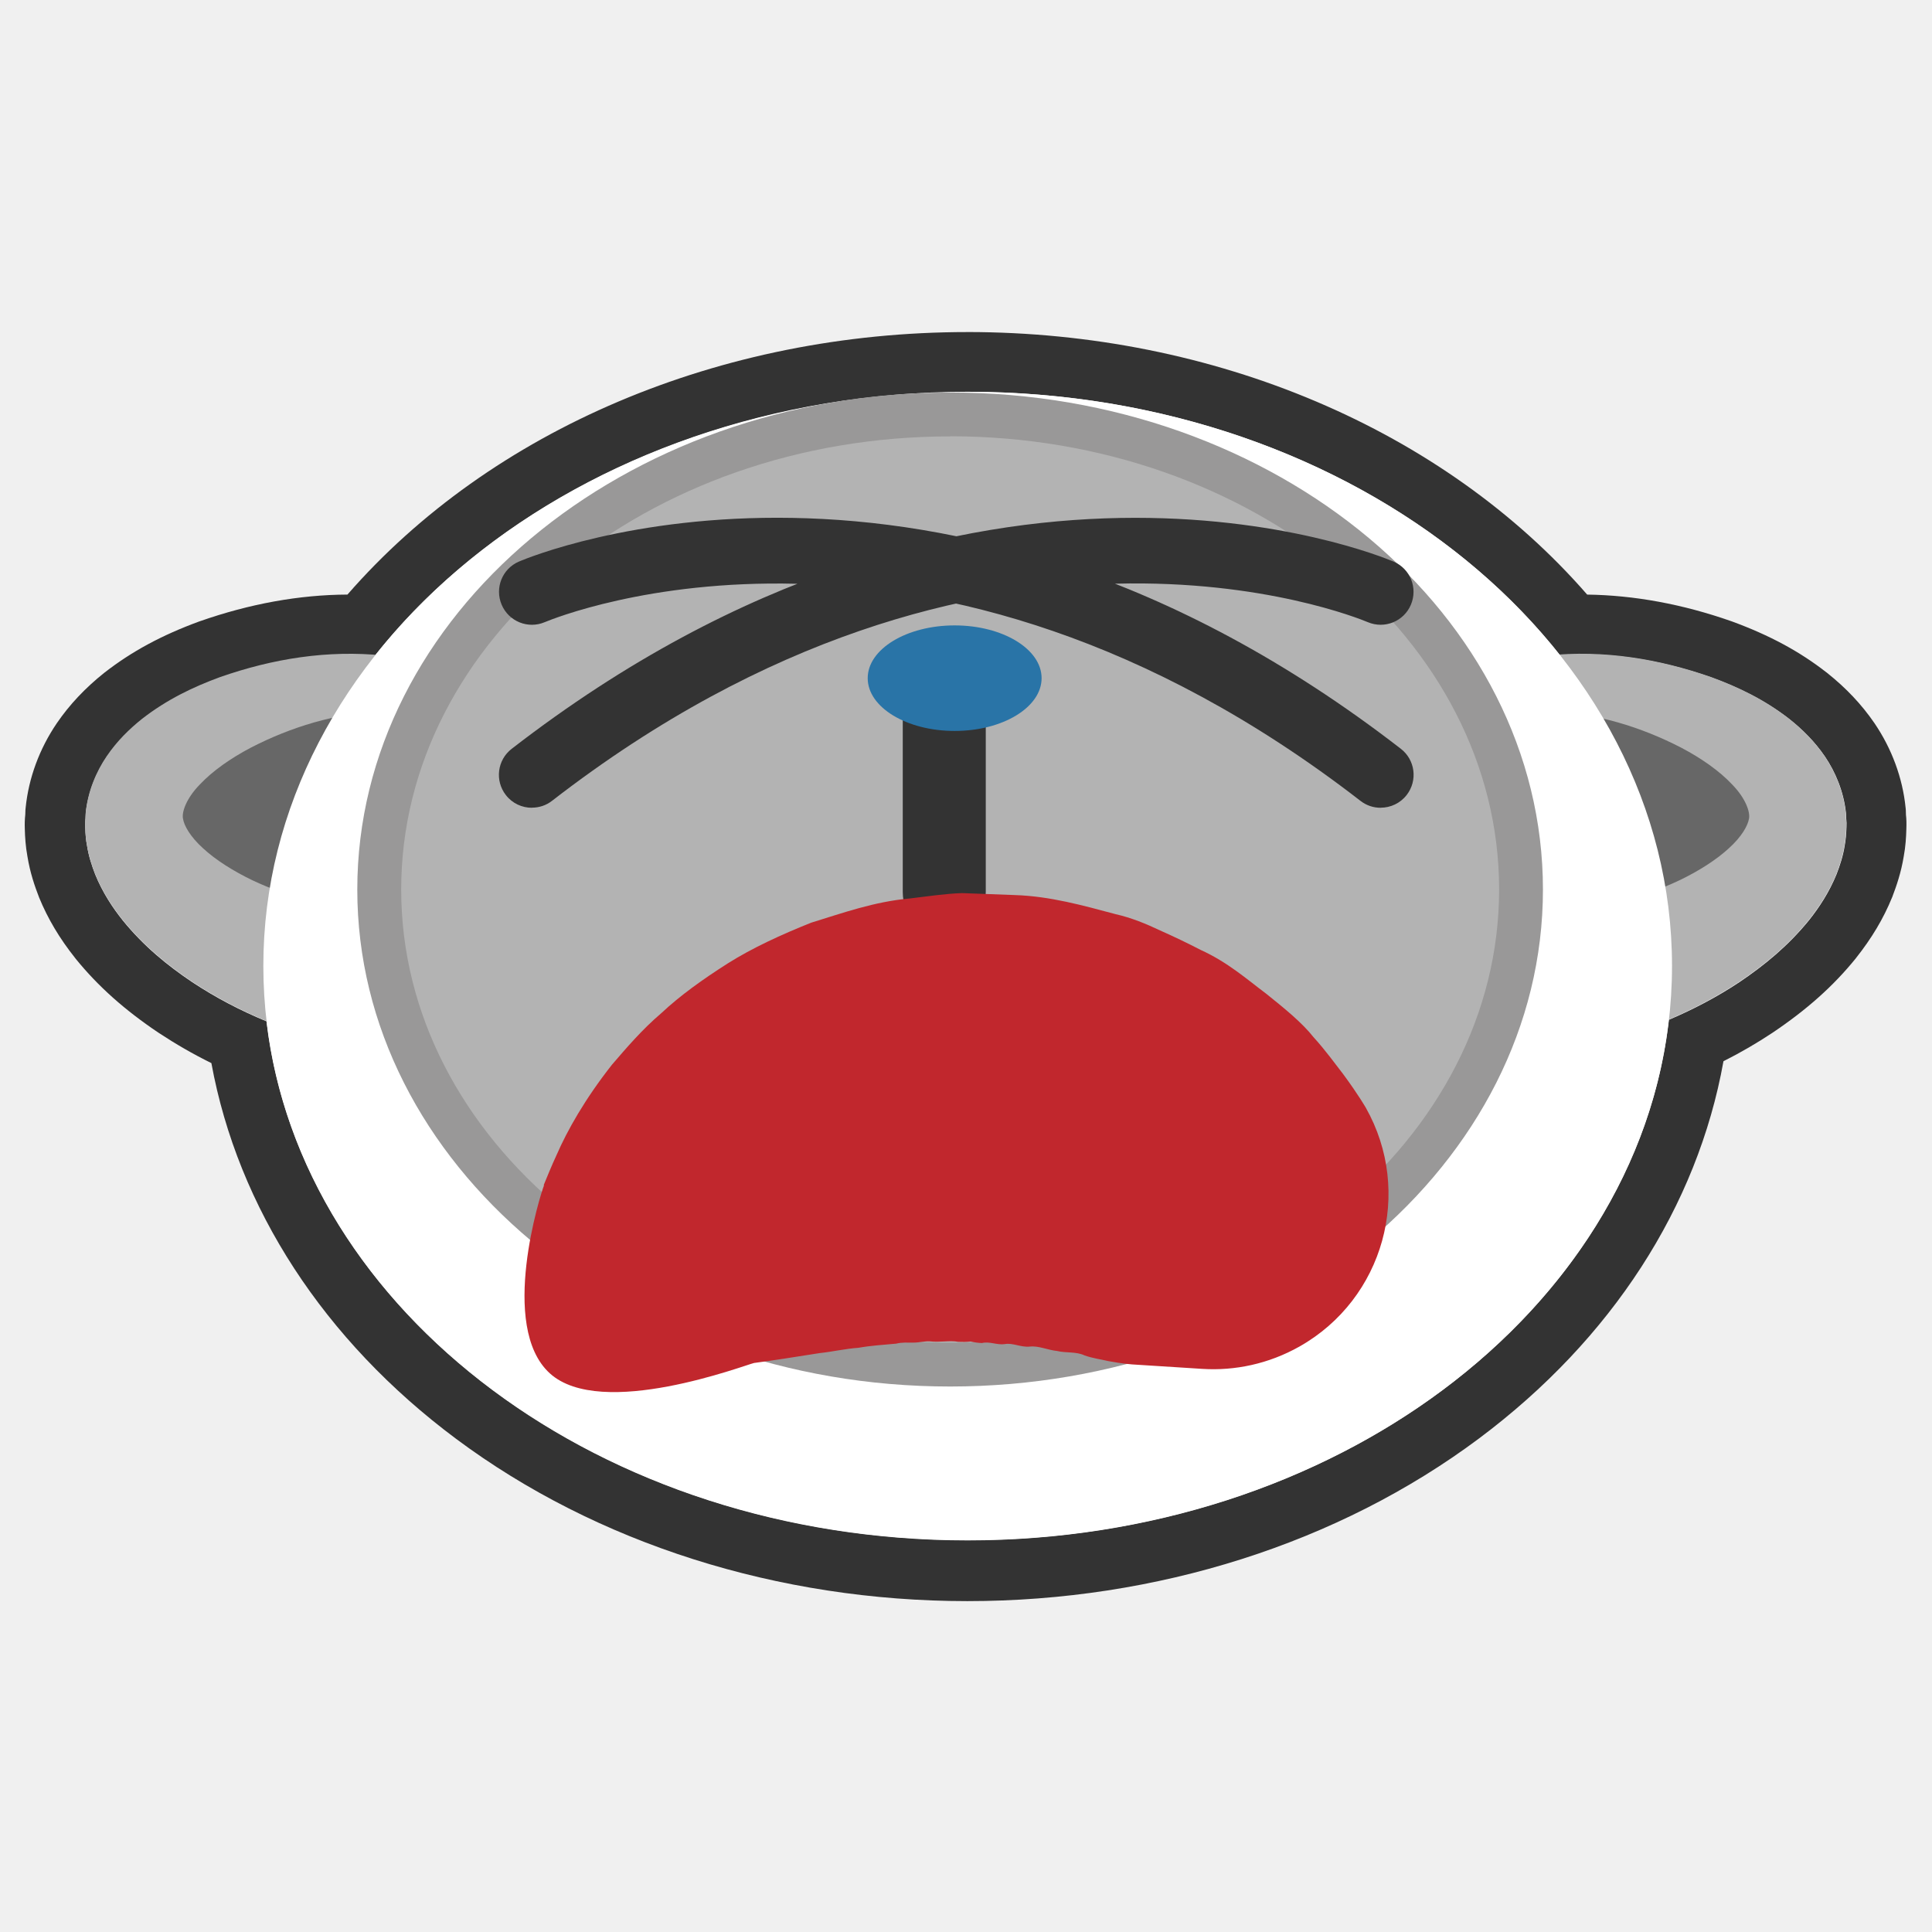
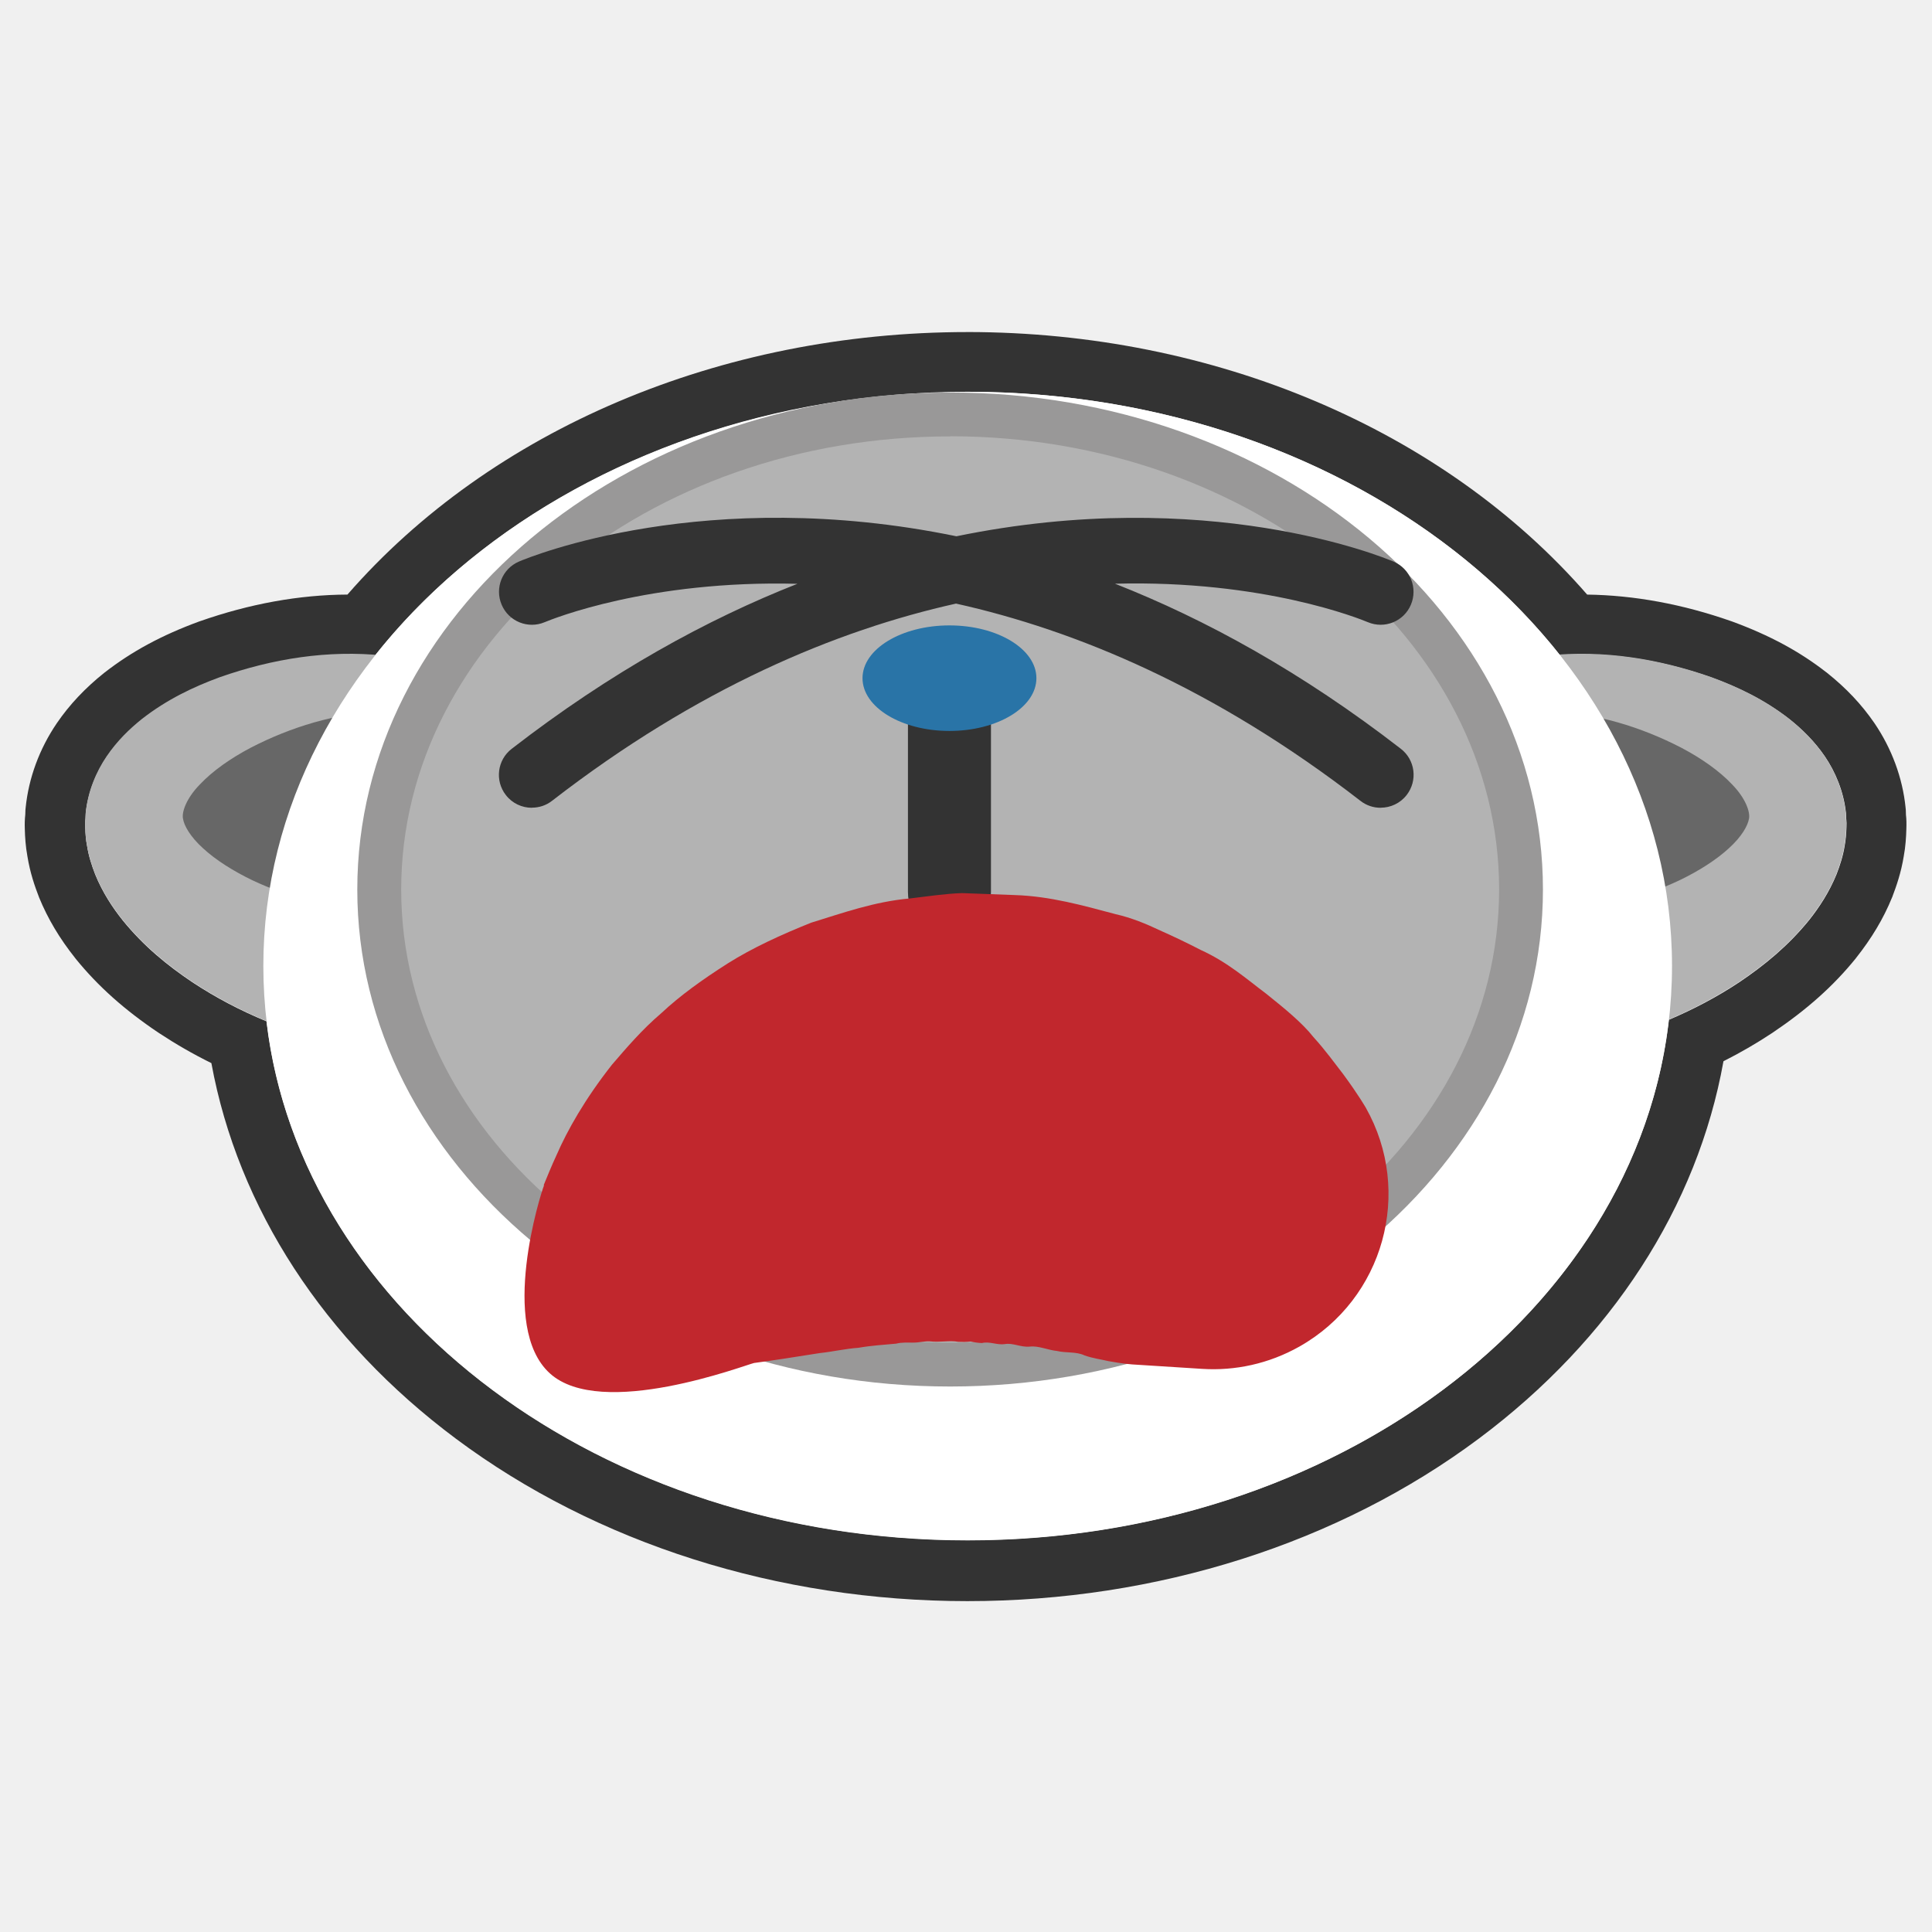
- <svg xmlns="http://www.w3.org/2000/svg" width="256" height="256" viewBox="0 0 256 256">
-   <path fill="#fff" d="M128.23 208.08c-24.226 0-47.434-7.355-65.352-20.71-17.313-12.905-28.33-30.337-31.218-49.3-2.97-1.353-5.722-2.874-8.358-4.618-4.21-2.827-7.42-5.688-10.125-9.017-1.867-2.348-3.243-4.654-4.235-7.082-.48-1.25-1.032-2.83-1.32-4.67-.212-1.088-.27-2.314-.287-2.96-.023-.717-.01-1.025.033-1.436.01-.11.024-.257.034-.634l.004-.153.016-.152c.43-4.154 2.12-7.378 3.46-9.35 1.448-2.12 3.237-4.013 5.477-5.8 3.24-2.533 6.87-4.484 11.44-6.17 6.31-2.213 12.52-3.325 18.52-3.325.52 0 1.05.01 1.57.025 18.19-21.834 48.03-34.81 80.32-34.81 32.27 0 62.11 12.972 80.3 34.798.38-.01.76-.013 1.14-.013 6 0 12.21 1.112 18.46 3.304 4.64 1.708 8.26 3.66 11.47 6.163 2.27 1.818 4.06 3.712 5.5 5.82 1.35 1.98 3.03 5.204 3.46 9.358l.02.155v.156c.01.37.02.52.03.63.04.4.06.71.03 1.45-.02.64-.08 1.87-.29 2.94-.29 1.83-.84 3.4-1.29 4.57-1.03 2.51-2.41 4.81-4.24 7.13-2.74 3.36-5.95 6.22-10.14 9.04-2.5 1.65-5.1 3.1-7.91 4.4-2.83 19.01-13.83 36.5-31.16 49.45-17.93 13.4-41.17 20.78-65.43 20.78zM28.36 108.043c.213.325.605.823 1.257 1.41.857.788 1.977 1.59 3.27 2.354.817-3.29 1.885-6.524 3.196-9.692-.343.167-.687.34-1.028.516-2.35 1.24-4.37 2.69-5.66 4.06-.545.56-.864 1.04-1.034 1.36zm192.112-5.655c1.23 3.006 2.24 6.074 3.027 9.188 1.12-.69 2.1-1.405 2.86-2.1.66-.604 1.06-1.108 1.28-1.436-.17-.314-.48-.778-.98-1.3-1.35-1.43-3.37-2.874-5.74-4.122-.15-.078-.3-.155-.45-.23z" />
-   <path fill="#333" d="M128.23 51.92c32.917 0 61.853 13.896 78.465 34.883.993-.066 1.983-.1 2.973-.1 5.83 0 11.578 1.127 17.146 3.08 3.516 1.295 7.012 2.948 10.334 5.54 1.652 1.32 3.27 2.884 4.666 4.924 1.385 2.037 2.492 4.645 2.79 7.514.03 1.25.1.78.065 1.87-.03.88-.11 1.76-.23 2.37-.21 1.38-.62 2.64-1.09 3.85-.97 2.37-2.26 4.34-3.64 6.08-2.8 3.44-5.95 6-9.23 8.21-2.98 1.98-6.09 3.6-9.35 4.99-4.4 38.69-44.32 68.98-92.91 68.98-48.53 0-88.4-30.18-92.91-68.78-3.44-1.42-6.7-3.12-9.82-5.18-3.28-2.2-6.44-4.76-9.23-8.2-1.38-1.73-2.67-3.7-3.64-6.07-.47-1.21-.88-2.47-1.09-3.85-.13-.61-.21-1.49-.23-2.36-.04-1.09.03-.62.06-1.86.29-2.87 1.4-5.48 2.78-7.51 1.39-2.04 3.01-3.6 4.66-4.92 3.32-2.59 6.82-4.24 10.33-5.54 5.56-1.95 11.31-3.08 17.14-3.08 1.13 0 2.26.04 3.39.13 16.62-21.01 45.58-34.92 78.52-34.92m-92.47 65.71c1.33-7.96 4.16-15.53 8.27-22.51-3.78.83-7.46 2.22-10.82 3.96-2.61 1.38-5.03 3.05-6.74 4.87-1.79 1.84-2.44 3.71-2.21 4.59.15.87.92 2.32 2.67 3.9 1.69 1.55 4 3 6.47 4.19.76.36 1.55.7 2.35 1.02m184.9-.15c.66-.27 1.31-.55 1.94-.85 2.47-1.19 4.78-2.64 6.47-4.19 1.75-1.58 2.52-3.02 2.68-3.89.22-.88-.43-2.75-2.22-4.58-1.71-1.81-4.12-3.49-6.74-4.87-3.21-1.66-6.71-3-10.31-3.84 4.04 6.9 6.84 14.38 8.18 22.24M128.19 44c-32.74 0-63.11 12.93-82.15 34.783-6.38.03-12.95 1.22-19.54 3.53l-.06.02-.06.02c-4.98 1.83-8.94 3.98-12.49 6.74l-.04.03-.04.03c-2.55 2.04-4.6 4.22-6.27 6.66-2.31 3.39-3.74 7.26-4.14 11.2l-.03.3-.01.31-.01.31c-.07.67-.09 1.154-.06 1.997.022.92.102 2.25.34 3.52.35 2.18.98 3.99 1.5 5.33l.03.08.03.08c1.14 2.78 2.7 5.41 4.78 8.02l.03.04.03.04c2.96 3.643 6.45 6.76 10.97 9.8l.024.01.02.017c2.23 1.47 4.53 2.8 6.965 4 3.52 19.19 14.91 36.73 32.43 49.79 18.6 13.86 42.66 21.5 67.74 21.5 25.12 0 49.21-7.66 67.82-21.57 17.55-13.12 28.92-30.72 32.37-49.97 2.27-1.144 4.41-2.387 6.48-3.76 4.57-3.07 8.06-6.187 11.02-9.83l.03-.04.03-.04c2.07-2.61 3.64-5.23 4.77-8.01l.04-.084.03-.09c.51-1.34 1.14-3.14 1.49-5.31.24-1.27.32-2.62.34-3.55.03-.82.02-1.3-.05-1.94-.01-.1-.01-.19-.01-.34l-.01-.31-.03-.31c-.4-3.94-1.83-7.81-4.13-11.19-1.68-2.45-3.73-4.63-6.29-6.67l-.03-.03-.04-.02c-3.54-2.766-7.51-4.91-12.49-6.74l-.06-.023-.06-.02c-6.43-2.255-12.85-3.44-19.09-3.523-19.03-21.86-49.4-34.79-82.14-34.79z" />
-   <path fill="#676767" d="M50.75 90.608s-32.272 6.804-32.917 17.54c-.637 10.73 21.797 21.98 34.45 22.74 0 0-17.033-16.404-1.534-40.28z" />
-   <path fill="#B3B3B3" d="M50.598 94.292c-6.01.163-12.098 2.052-17.383 4.788-2.613 1.376-5.027 3.05-6.736 4.87-1.8 1.834-2.44 3.702-2.22 4.583.15.87.92 2.313 2.67 3.892 1.69 1.554 4 3 6.47 4.194 4.92 2.34 10.91 3.86 15.55 3.69 5.1-.19 9.38 3.8 9.56 8.9.17 5.1-3.81 9.38-8.9 9.56-.47.02-.91.01-1.36-.05l-.41-.06c-4.42-.52-8.26-1.67-11.94-3.12-3.67-1.48-7.11-3.26-10.42-5.44-3.28-2.21-6.44-4.77-9.23-8.21-1.38-1.73-2.67-3.71-3.64-6.07-.47-1.22-.88-2.48-1.09-3.86-.13-.61-.21-1.49-.23-2.37-.04-1.09.03-.62.06-1.87.29-2.87 1.4-5.48 2.79-7.52 1.39-2.04 3.01-3.61 4.66-4.93 3.32-2.59 6.82-4.25 10.33-5.54 7.02-2.46 14.32-3.63 21.71-2.87 2.02.22 3.5 2.04 3.28 4.06-.19 1.87-1.75 3.26-3.58 3.31z" />
-   <path fill="#676767" d="M205.255 90.608s32.268 6.804 32.916 17.54c.64 10.73-21.79 21.98-34.44 22.74 0 0 17.03-16.404 1.54-40.28z" />
-   <path fill="#B3B3B3" d="M205.4 94.292c6.013.163 12.1 2.052 17.386 4.788 2.615 1.376 5.027 3.05 6.736 4.87 1.79 1.834 2.436 3.702 2.217 4.583-.16.87-.93 2.313-2.68 3.892-1.7 1.554-4 3-6.47 4.194-4.93 2.34-10.92 3.86-15.56 3.69-5.11-.19-9.39 3.8-9.57 8.9-.18 5.1 3.8 9.38 8.9 9.56.46.02.91.01 1.35-.05l.41-.06c4.42-.52 8.26-1.67 11.93-3.12 3.66-1.48 7.11-3.26 10.41-5.44 3.28-2.21 6.44-4.77 9.23-8.21 1.37-1.73 2.67-3.71 3.64-6.07.46-1.22.87-2.48 1.08-3.86.12-.61.2-1.49.23-2.37.03-1.09-.04-.62-.07-1.87-.3-2.87-1.41-5.48-2.79-7.52-1.4-2.04-3.02-3.61-4.67-4.93-3.32-2.59-6.82-4.25-10.34-5.54-7.02-2.46-14.32-3.64-21.71-2.87-2.03.22-3.51 2.04-3.29 4.06.2 1.87 1.75 3.27 3.58 3.31z" />
-   <path fill="#fff" d="M221.55 127.995c0 42.02-41.78 76.084-93.32 76.084-51.55 0-93.336-34.07-93.336-76.09S76.68 51.91 128.23 51.91c51.54 0 93.32 34.06 93.32 76.075z" />
-   <path fill="#B3B3B3" d="M201.54 117.87c0 34.758-33.87 62.938-75.647 62.938-41.77 0-75.64-28.18-75.64-62.94 0-34.768 33.87-62.95 75.64-62.95 41.778 0 75.647 28.183 75.647 62.95z" />
-   <path fill="#999898" d="M125.893 183.72c-43.31 0-78.55-29.54-78.55-65.85 0-36.314 35.24-65.86 78.55-65.86 43.317 0 78.555 29.546 78.555 65.86 0 36.31-35.238 65.85-78.555 65.85zm0-125.894c-40.107 0-72.732 26.934-72.732 60.043 0 33.1 32.63 60.03 72.74 60.03 40.11 0 72.74-26.94 72.74-60.04 0-33.11-32.63-60.05-72.74-60.05z" />
-   <path fill="#333" d="M182.937 107.034c-.934 0-1.87-.295-2.666-.915C123.05 61.83 74.24 81.59 72.18 82.44c-2.22.943-4.78-.103-5.71-2.318-.942-2.215.085-4.77 2.302-5.716 2.23-.95 55.415-22.74 116.843 24.81 1.91 1.47 2.257 4.213.78 6.12-.857 1.11-2.15 1.69-3.452 1.69zm-112.462 0c-1.305 0-2.594-.58-3.45-1.69-1.48-1.907-1.132-4.65.776-6.122 61.43-47.547 114.62-25.757 116.85-24.808 2.22.945 3.24 3.5 2.3 5.715-.93 2.21-3.49 3.25-5.71 2.31-2.06-.86-50.88-20.63-108.09 23.67-.79.62-1.73.91-2.66.91zm54.645 16.962c-3.214 0-5.5-2.6-5.5-5.815V89.1c0-3.216 2.286-5.82 5.5-5.82 3.216 0 5.5 2.604 5.5 5.82v29.085c0 3.216-2.284 5.816-5.5 5.816z" />
-   <path fill="#2974A7" d="M138.017 89.863c0 3.86-5.156 6.992-11.522 6.992-6.355 0-11.52-3.13-11.52-6.992 0-3.864 5.164-6.994 11.52-6.994 6.365 0 11.522 3.13 11.522 6.99z" />
-   <path fill="#C1272D" d="M72.05 157.016c.413-.995 1.034-2.552 1.718-4.012 1.396-3.205 3.723-7.357 7.324-11.93 1.893-2.195 3.938-4.612 6.553-6.842 2.48-2.323 5.486-4.474 8.77-6.564 3.27-2.063 7.112-3.826 11.07-5.407 4.198-1.29 8.388-2.8 13.073-3.21 2.303-.27 4.6-.63 6.912-.71l7.01.26c4.672.15 9.064 1.39 13.303 2.52 2.162.49 4.105 1.3 5.94 2.17 1.864.83 3.657 1.69 5.374 2.58 3.588 1.63 6.127 3.89 8.69 5.81 2.46 1.97 4.77 3.86 6.245 5.73 1.63 1.79 2.863 3.53 3.926 4.89 2.053 2.78 3.02 4.48 3.02 4.48 6.306 11.16 2.376 25.33-8.788 31.64-4.08 2.3-8.56 3.24-12.912 2.96l-9.28-.59s-1.28-.09-3.147-.44c-.9-.22-2.06-.36-3.16-.76-1.11-.52-2.44-.29-3.63-.58-1.22-.12-2.46-.72-3.62-.58-1.16.12-2.26-.53-3.3-.33-1.04.15-2.01-.39-3.03-.14-.49-.02-1-.09-1.51-.2-.53.07-1.09.06-1.65.04-1.08-.21-2.41.1-3.74-.06-.69-.04-1.42.16-2.16.16-.75.01-1.52-.06-2.31.14-1.61.15-3.3.25-5 .55-1.73.12-3.42.52-5.12.7-3.32.53-6.49 1.02-8.7 1.31-1.16.25-20.25 7.58-27.07 1.37s-1.19-23.88-.77-24.89z" />
+ <svg xmlns="http://www.w3.org/2000/svg" version="1.1" id="Layer_1" x="0px" y="0px" width="256px" height="256px" viewBox="0 0 256 256" enable-background="new 0 0 256 256" xml:space="preserve">
+   <path fill="#FFFFFF" d="M128.23,208.08c-24.226,0-47.434-7.355-65.352-20.71c-17.313-12.905-28.33-30.337-31.218-49.3  c-2.97-1.354-5.722-2.875-8.358-4.618c-4.21-2.827-7.42-5.688-10.125-9.017c-1.867-2.348-3.243-4.654-4.235-7.082  c-0.48-1.25-1.032-2.83-1.32-4.67c-0.212-1.088-0.27-2.314-0.287-2.96c-0.023-0.717-0.01-1.025,0.033-1.436  c0.01-0.11,0.024-0.257,0.034-0.634l0.004-0.153l0.016-0.152c0.43-4.154,2.12-7.378,3.46-9.35c1.448-2.12,3.237-4.013,5.477-5.8  c3.24-2.533,6.87-4.484,11.44-6.17c6.31-2.213,12.52-3.325,18.52-3.325c0.52,0,1.05,0.01,1.57,0.025  c18.19-21.834,48.03-34.81,80.32-34.81c32.27,0,62.109,12.972,80.3,34.798c0.38-0.01,0.761-0.013,1.14-0.013  c6,0,12.211,1.112,18.461,3.304c4.64,1.708,8.26,3.66,11.47,6.163c2.271,1.818,4.06,3.712,5.5,5.82  c1.351,1.98,3.03,5.204,3.46,9.358l0.02,0.155v0.156c0.01,0.37,0.021,0.52,0.03,0.63c0.04,0.4,0.06,0.71,0.03,1.45  c-0.02,0.64-0.08,1.87-0.29,2.94c-0.29,1.83-0.84,3.4-1.29,4.57c-1.03,2.51-2.41,4.81-4.24,7.13c-2.74,3.36-5.949,6.221-10.14,9.04  c-2.5,1.649-5.101,3.101-7.91,4.399c-2.83,19.011-13.83,36.5-31.16,49.451c-17.93,13.399-41.17,20.779-65.43,20.779L128.23,208.08z   M28.36,108.043c0.213,0.325,0.605,0.823,1.257,1.41c0.857,0.788,1.977,1.59,3.27,2.354c0.817-3.29,1.885-6.524,3.196-9.692  c-0.343,0.167-0.687,0.34-1.028,0.516c-2.35,1.24-4.37,2.69-5.66,4.06c-0.545,0.56-0.864,1.04-1.034,1.36L28.36,108.043z   M220.473,102.388c1.229,3.006,2.239,6.074,3.026,9.188c1.12-0.69,2.101-1.405,2.86-2.1c0.66-0.604,1.06-1.108,1.279-1.436  c-0.17-0.314-0.479-0.778-0.979-1.3c-1.351-1.43-3.37-2.874-5.74-4.122c-0.149-0.078-0.3-0.155-0.45-0.23H220.473z" />
+   <path fill="#333333" d="M128.23,51.92c32.917,0,61.853,13.896,78.465,34.883c0.992-0.066,1.982-0.1,2.973-0.1  c5.83,0,11.578,1.127,17.146,3.08c3.516,1.295,7.012,2.948,10.334,5.54c1.651,1.32,3.27,2.884,4.666,4.924  c1.385,2.037,2.492,4.645,2.789,7.514c0.03,1.25,0.101,0.78,0.065,1.87c-0.03,0.88-0.11,1.76-0.229,2.37  c-0.211,1.38-0.621,2.64-1.09,3.85c-0.971,2.37-2.261,4.34-3.641,6.08c-2.8,3.44-5.95,6-9.23,8.209  c-2.979,1.98-6.09,3.601-9.35,4.99c-4.4,38.69-44.32,68.98-92.91,68.98c-48.53,0-88.4-30.18-92.91-68.78  c-3.44-1.42-6.7-3.12-9.82-5.181c-3.28-2.199-6.44-4.759-9.23-8.199c-1.38-1.73-2.67-3.7-3.64-6.07c-0.47-1.21-0.88-2.47-1.09-3.85  c-0.13-0.61-0.21-1.49-0.23-2.36c-0.04-1.09,0.03-0.62,0.06-1.86c0.29-2.87,1.4-5.48,2.78-7.51c1.39-2.04,3.01-3.6,4.66-4.92  c3.32-2.59,6.82-4.24,10.33-5.54c5.56-1.95,11.31-3.08,17.14-3.08c1.13,0,2.26,0.04,3.39,0.13c16.62-21.01,45.58-34.92,78.52-34.92   M35.709,117.681c1.33-7.96,4.16-15.53,8.27-22.51c-3.78,0.83-7.46,2.22-10.82,3.96c-2.61,1.38-5.03,3.05-6.74,4.87  c-1.79,1.84-2.44,3.71-2.21,4.59c0.15,0.87,0.92,2.32,2.67,3.9c1.69,1.55,4,3,6.47,4.19c0.76,0.36,1.55,0.7,2.35,1.02   M220.6,117.551c0.659-0.27,1.31-0.55,1.939-0.85c2.47-1.19,4.779-2.64,6.47-4.19c1.75-1.58,2.521-3.02,2.681-3.89  c0.22-0.88-0.431-2.75-2.221-4.58c-1.71-1.81-4.119-3.49-6.74-4.87c-3.209-1.66-6.709-3-10.31-3.84c4.04,6.9,6.84,14.38,8.181,22.24   M128.19,44c-32.74,0-63.11,12.93-82.15,34.783c-6.38,0.03-12.95,1.22-19.54,3.53l-0.06,0.02l-0.06,0.02  c-4.98,1.83-8.94,3.98-12.49,6.74l-0.04,0.03l-0.04,0.03c-2.55,2.04-4.6,4.22-6.27,6.66c-2.31,3.39-3.74,7.26-4.14,11.2l-0.03,0.3  l-0.01,0.31l-0.01,0.31c-0.07,0.67-0.09,1.154-0.06,1.997c0.022,0.92,0.102,2.25,0.34,3.52c0.35,2.18,0.98,3.99,1.5,5.33l0.03,0.08  l0.03,0.08c1.14,2.78,2.7,5.41,4.78,8.02L10,127l0.03,0.04c2.96,3.644,6.45,6.76,10.97,9.8l0.024,0.01l0.02,0.018  c2.23,1.47,4.53,2.8,6.965,4c3.52,19.189,14.91,36.73,32.43,49.79c18.6,13.86,42.66,21.5,67.74,21.5  c25.12,0,49.209-7.66,67.82-21.57c17.55-13.12,28.92-30.72,32.37-49.97c2.27-1.145,4.41-2.387,6.48-3.76  c4.569-3.07,8.06-6.188,11.02-9.831l0.029-0.04l0.03-0.04c2.07-2.61,3.64-5.23,4.771-8.01l0.04-0.084l0.03-0.09  c0.51-1.34,1.14-3.14,1.489-5.31c0.24-1.27,0.32-2.62,0.341-3.55c0.029-0.82,0.02-1.3-0.051-1.94c-0.01-0.1-0.01-0.19-0.01-0.34  l-0.01-0.31l-0.03-0.31c-0.399-3.94-1.83-7.81-4.13-11.19c-1.68-2.45-3.73-4.63-6.29-6.67l-0.03-0.03l-0.04-0.02  c-3.54-2.766-7.51-4.91-12.489-6.74l-0.061-0.023l-0.061-0.02c-6.43-2.255-12.85-3.44-19.09-3.523  c-19.029-21.86-49.399-34.79-82.14-34.79L128.19,44z" />
+   <path fill="#676767" d="M50.75,90.608c0,0-32.272,6.804-32.917,17.54c-0.637,10.73,21.797,21.98,34.45,22.741  C52.283,130.889,35.25,114.484,50.75,90.608L50.75,90.608z" />
+   <path fill="#B3B3B3" d="M50.598,94.292c-6.01,0.163-12.098,2.052-17.383,4.788c-2.613,1.376-5.027,3.05-6.736,4.87  c-1.8,1.834-2.44,3.702-2.22,4.583c0.15,0.87,0.92,2.313,2.67,3.892c1.69,1.554,4,3,6.47,4.194c4.92,2.34,10.91,3.86,15.55,3.69  c5.1-0.19,9.38,3.8,9.56,8.9c0.17,5.1-3.81,9.38-8.9,9.561c-0.47,0.02-0.91,0.01-1.36-0.051l-0.41-0.06  c-4.42-0.521-8.26-1.67-11.94-3.12c-3.67-1.48-7.11-3.26-10.42-5.439c-3.28-2.21-6.44-4.771-9.23-8.21  c-1.38-1.73-2.67-3.71-3.64-6.07c-0.47-1.22-0.88-2.48-1.09-3.86c-0.13-0.61-0.21-1.49-0.23-2.37c-0.04-1.09,0.03-0.62,0.06-1.87  c0.29-2.87,1.4-5.479,2.79-7.52c1.39-2.04,3.01-3.61,4.66-4.93c3.32-2.59,6.82-4.25,10.33-5.54c7.02-2.46,14.32-3.63,21.71-2.87  c2.02,0.22,3.5,2.04,3.28,4.06c-0.19,1.87-1.75,3.26-3.58,3.31L50.598,94.292z" />
+   <path fill="#676767" d="M205.255,90.608c0,0,32.269,6.804,32.916,17.54c0.64,10.73-21.79,21.98-34.44,22.741  c0,0,17.03-16.405,1.541-40.281H205.255z" />
+   <path fill="#B3B3B3" d="M205.4,94.292c6.013,0.163,12.1,2.052,17.386,4.788c2.614,1.376,5.026,3.05,6.735,4.87  c1.791,1.834,2.437,3.702,2.218,4.583c-0.16,0.87-0.931,2.313-2.681,3.892c-1.699,1.554-4,3-6.47,4.194  c-4.93,2.34-10.92,3.86-15.56,3.69c-5.11-0.19-9.391,3.8-9.57,8.9c-0.18,5.1,3.8,9.38,8.9,9.561c0.459,0.02,0.91,0.01,1.35-0.051  l0.41-0.06c4.42-0.521,8.26-1.67,11.93-3.12c3.66-1.48,7.11-3.26,10.41-5.439c3.28-2.21,6.439-4.771,9.23-8.21  c1.369-1.73,2.67-3.71,3.64-6.07c0.46-1.22,0.87-2.48,1.08-3.86c0.12-0.61,0.2-1.49,0.229-2.37c0.03-1.09-0.039-0.62-0.07-1.87  c-0.299-2.87-1.409-5.479-2.789-7.52c-1.4-2.04-3.021-3.61-4.67-4.93c-3.32-2.59-6.82-4.25-10.34-5.54  c-7.021-2.46-14.32-3.64-21.711-2.87c-2.029,0.22-3.51,2.04-3.289,4.06c0.199,1.87,1.75,3.27,3.58,3.31L205.4,94.292z" />
+   <path fill="#FFFFFF" d="M221.55,127.995c0,42.021-41.78,76.084-93.32,76.084c-51.55,0-93.336-34.07-93.336-76.09  c0-42.021,41.786-76.079,93.336-76.079c51.54,0,93.32,34.06,93.32,76.075V127.995z" />
+   <path fill="#B3B3B3" d="M201.54,117.87c0,34.758-33.87,62.938-75.647,62.938c-41.77,0-75.64-28.181-75.64-62.94  c0-34.768,33.87-62.95,75.64-62.95c41.778,0,75.647,28.183,75.647,62.95V117.87z" />
+   <path fill="#999898" d="M125.893,183.72c-43.31,0-78.55-29.54-78.55-65.85c0-36.314,35.24-65.86,78.55-65.86  c43.317,0,78.555,29.546,78.555,65.86C204.448,154.18,169.21,183.72,125.893,183.72z M125.893,57.826  c-40.107,0-72.732,26.934-72.732,60.043c0,33.1,32.63,60.029,72.74,60.029s72.74-26.939,72.74-60.04  c0-33.11-32.63-60.05-72.74-60.05L125.893,57.826z" />
+   <path fill="#333333" d="M185.615,99.216c-13.142-10.173-25.903-17.164-37.872-21.872c19.689-0.515,32.466,4.664,33.498,5.095  c2.22,0.94,4.78-0.1,5.71-2.31c0.939-2.215-0.08-4.77-2.301-5.715c-1.46-0.622-24.764-10.173-57.921-3.355  c-33.177-6.835-56.497,2.725-57.958,3.347c-2.217,0.946-3.244,3.501-2.302,5.716c0.93,2.215,3.49,3.261,5.71,2.318  c1.032-0.426,13.8-5.598,33.481-5.083c-11.965,4.708-24.723,11.697-37.86,21.866c-1.908,1.472-2.256,4.215-0.776,6.122  c0.856,1.11,2.145,1.69,3.45,1.69l0.016-0.015c0.93,0,1.87-0.29,2.66-0.91c19.287-14.934,37.616-22.581,53.525-26.131  c15.925,3.544,34.279,11.19,53.596,26.141c0.795,0.62,1.731,0.915,2.666,0.915l0.006-0.008c1.302,0,2.595-0.58,3.451-1.69  C187.872,103.429,187.525,100.686,185.615,99.216z" />
+   <path fill="#333333" d="M125.808,123.996c-3.214,0-5.5-2.6-5.5-5.815V89.1c0-3.216,2.286-5.82,5.5-5.82c3.216,0,5.5,2.604,5.5,5.82  v29.085c0,3.216-2.284,5.816-5.5,5.816V123.996z" />
+   <path fill="#2974A7" d="M137.329,89.863c0,3.86-5.156,6.992-11.522,6.992c-6.355,0-11.52-3.13-11.52-6.992  c0-3.864,5.164-6.994,11.52-6.994c6.364,0,11.522,3.13,11.522,6.99V89.863z" />
+   <path fill="#C1272D" d="M72.05,157.016c0.413-0.994,1.034-2.552,1.718-4.012c1.396-3.205,3.723-7.357,7.324-11.93  c1.893-2.195,3.938-4.612,6.553-6.842c2.48-2.323,5.486-4.475,8.77-6.564c3.27-2.063,7.112-3.826,11.07-5.407  c4.198-1.29,8.388-2.8,13.073-3.21c2.303-0.27,4.6-0.63,6.912-0.71l7.01,0.26c4.672,0.15,9.063,1.39,13.303,2.52  c2.162,0.49,4.105,1.3,5.939,2.17c1.864,0.83,3.657,1.69,5.375,2.58c3.588,1.63,6.127,3.89,8.689,5.811  c2.46,1.969,4.77,3.859,6.245,5.729c1.63,1.79,2.862,3.53,3.926,4.89c2.053,2.78,3.021,4.48,3.021,4.48  c6.306,11.16,2.375,25.33-8.789,31.64c-4.08,2.3-8.56,3.24-12.912,2.96l-9.279-0.59c0,0-1.28-0.09-3.146-0.439  c-0.9-0.221-2.061-0.36-3.16-0.761c-1.11-0.52-2.44-0.29-3.631-0.58c-1.22-0.12-2.459-0.72-3.619-0.579  c-1.16,0.119-2.26-0.531-3.301-0.33c-1.039,0.149-2.01-0.391-3.029-0.141c-0.49-0.02-1-0.09-1.51-0.2  c-0.531,0.07-1.091,0.061-1.65,0.04c-1.08-0.21-2.41,0.1-3.74-0.06c-0.69-0.04-1.42,0.159-2.16,0.159  c-0.75,0.011-1.52-0.06-2.31,0.141c-1.61,0.15-3.3,0.25-5,0.55c-1.73,0.12-3.42,0.521-5.12,0.7c-3.32,0.53-6.49,1.02-8.7,1.311  c-1.16,0.25-20.25,7.58-27.07,1.369c-6.82-6.21-1.19-23.88-0.77-24.89L72.05,157.016z" />
</svg>
